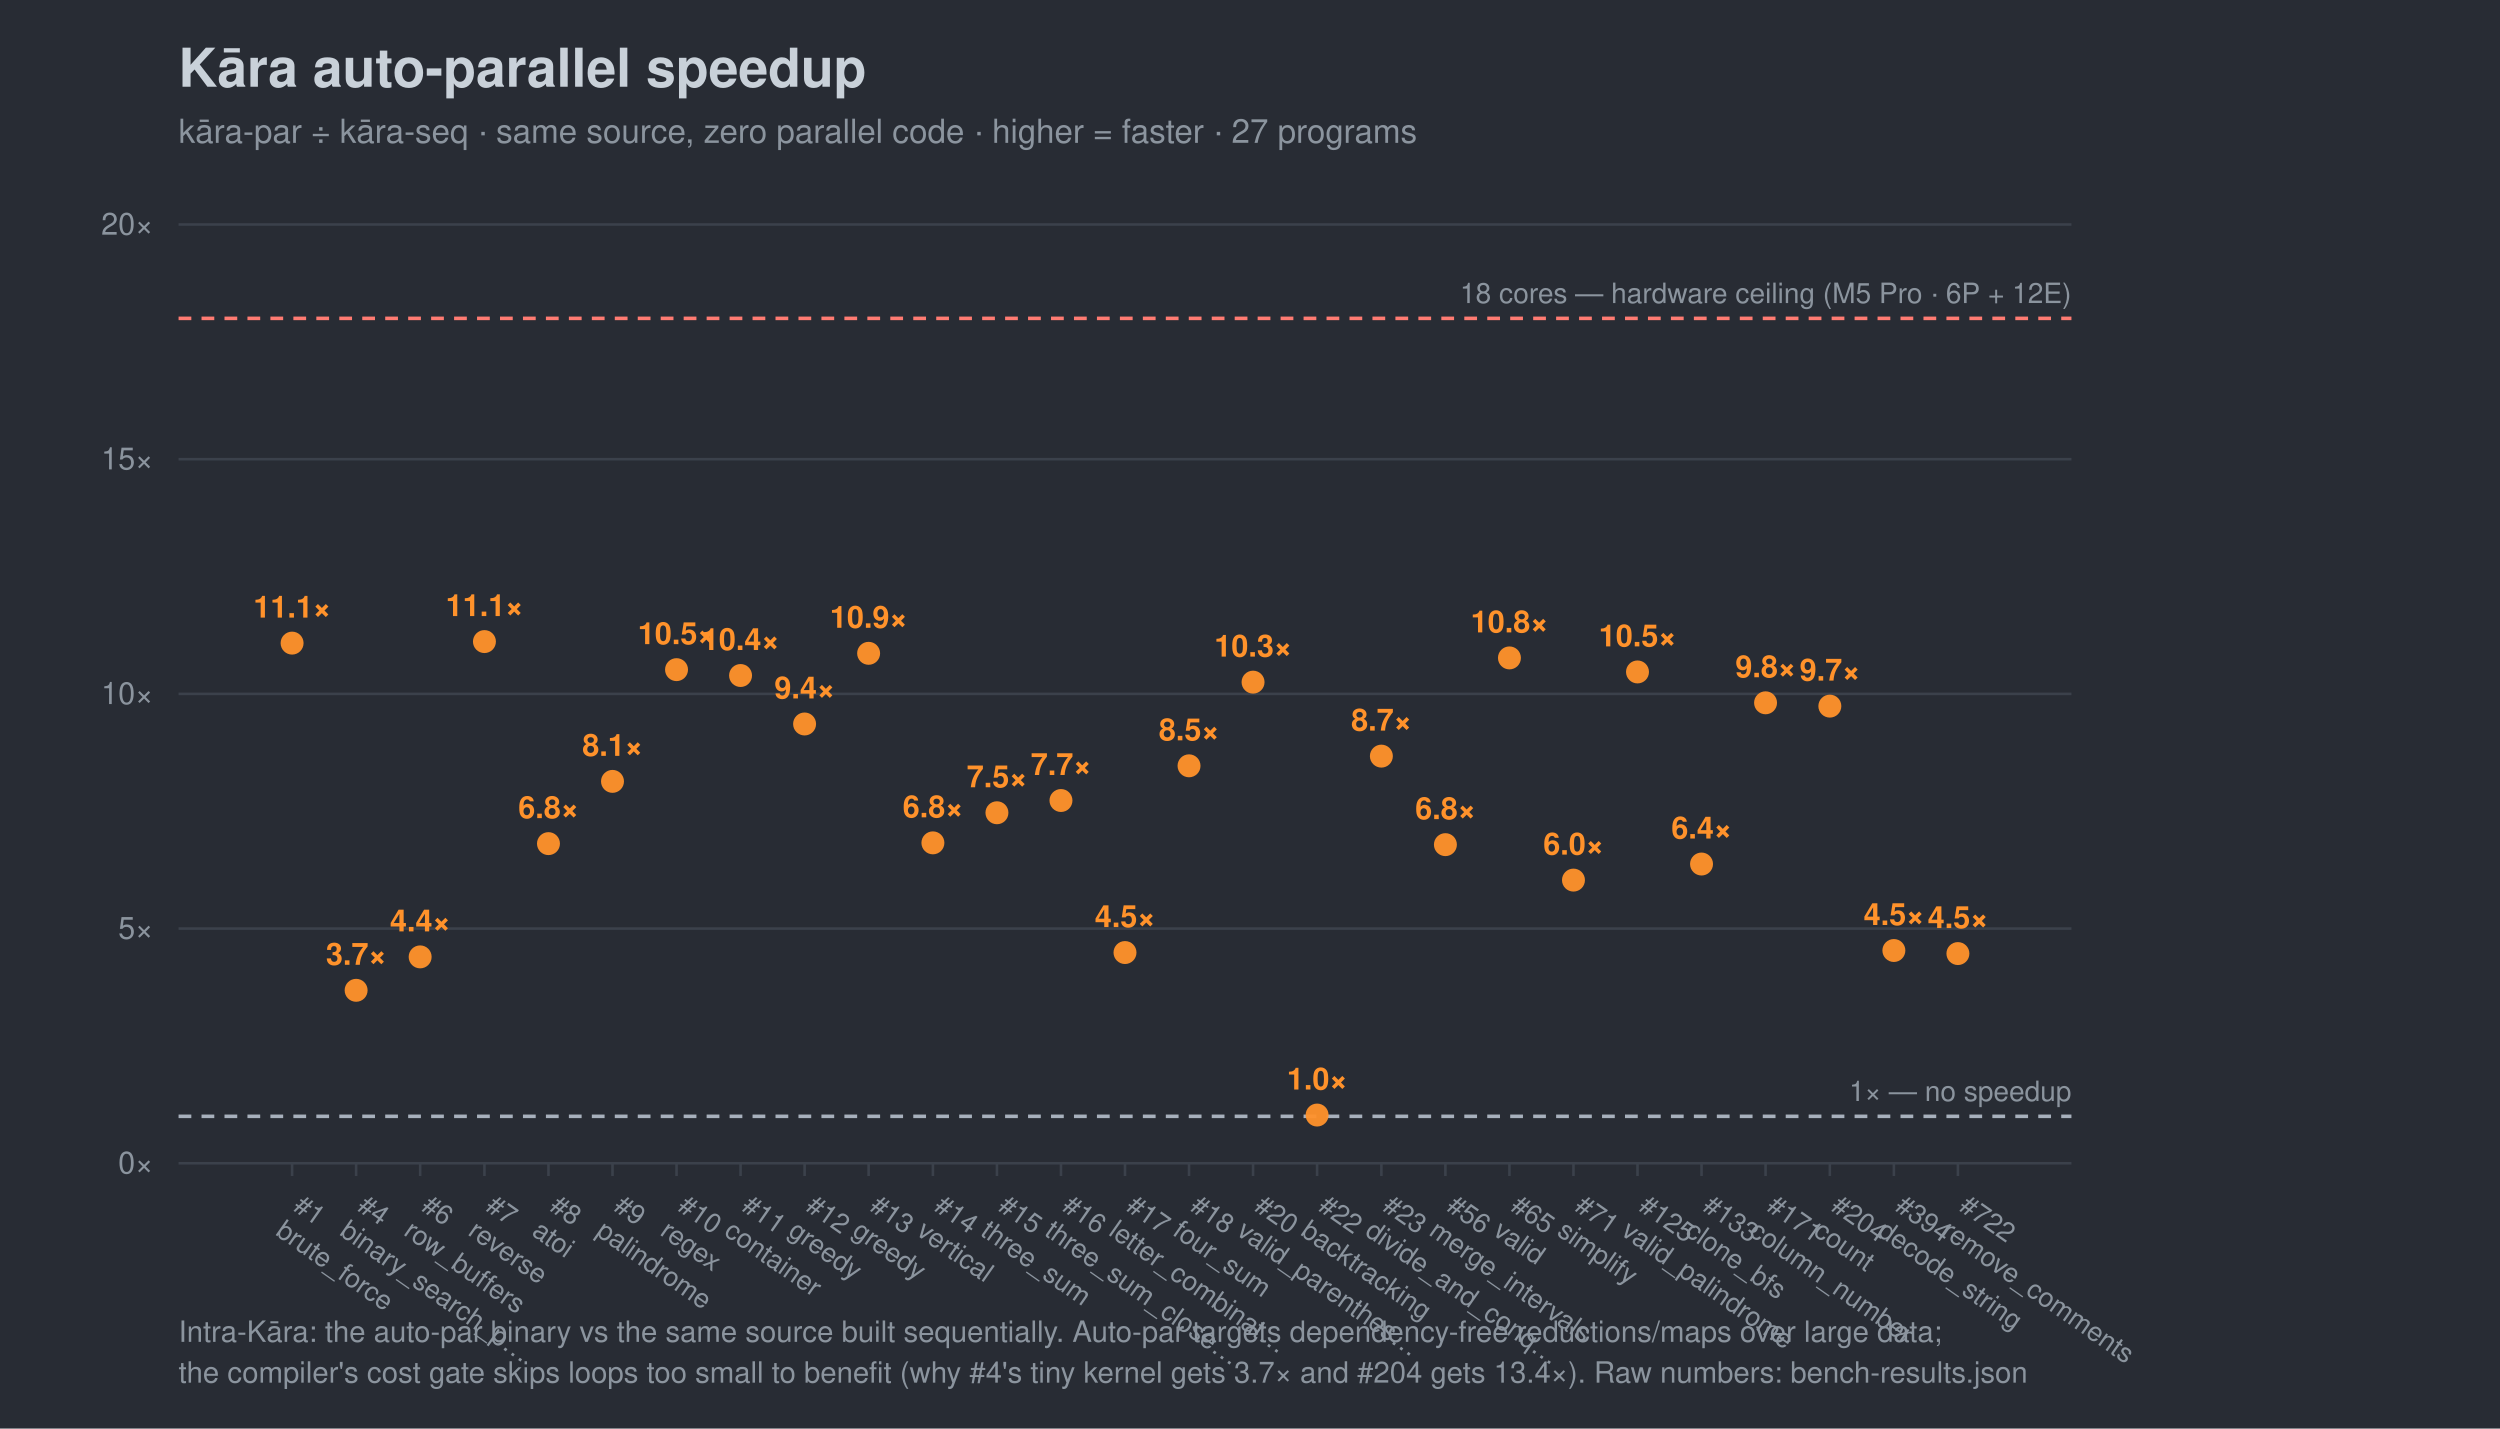
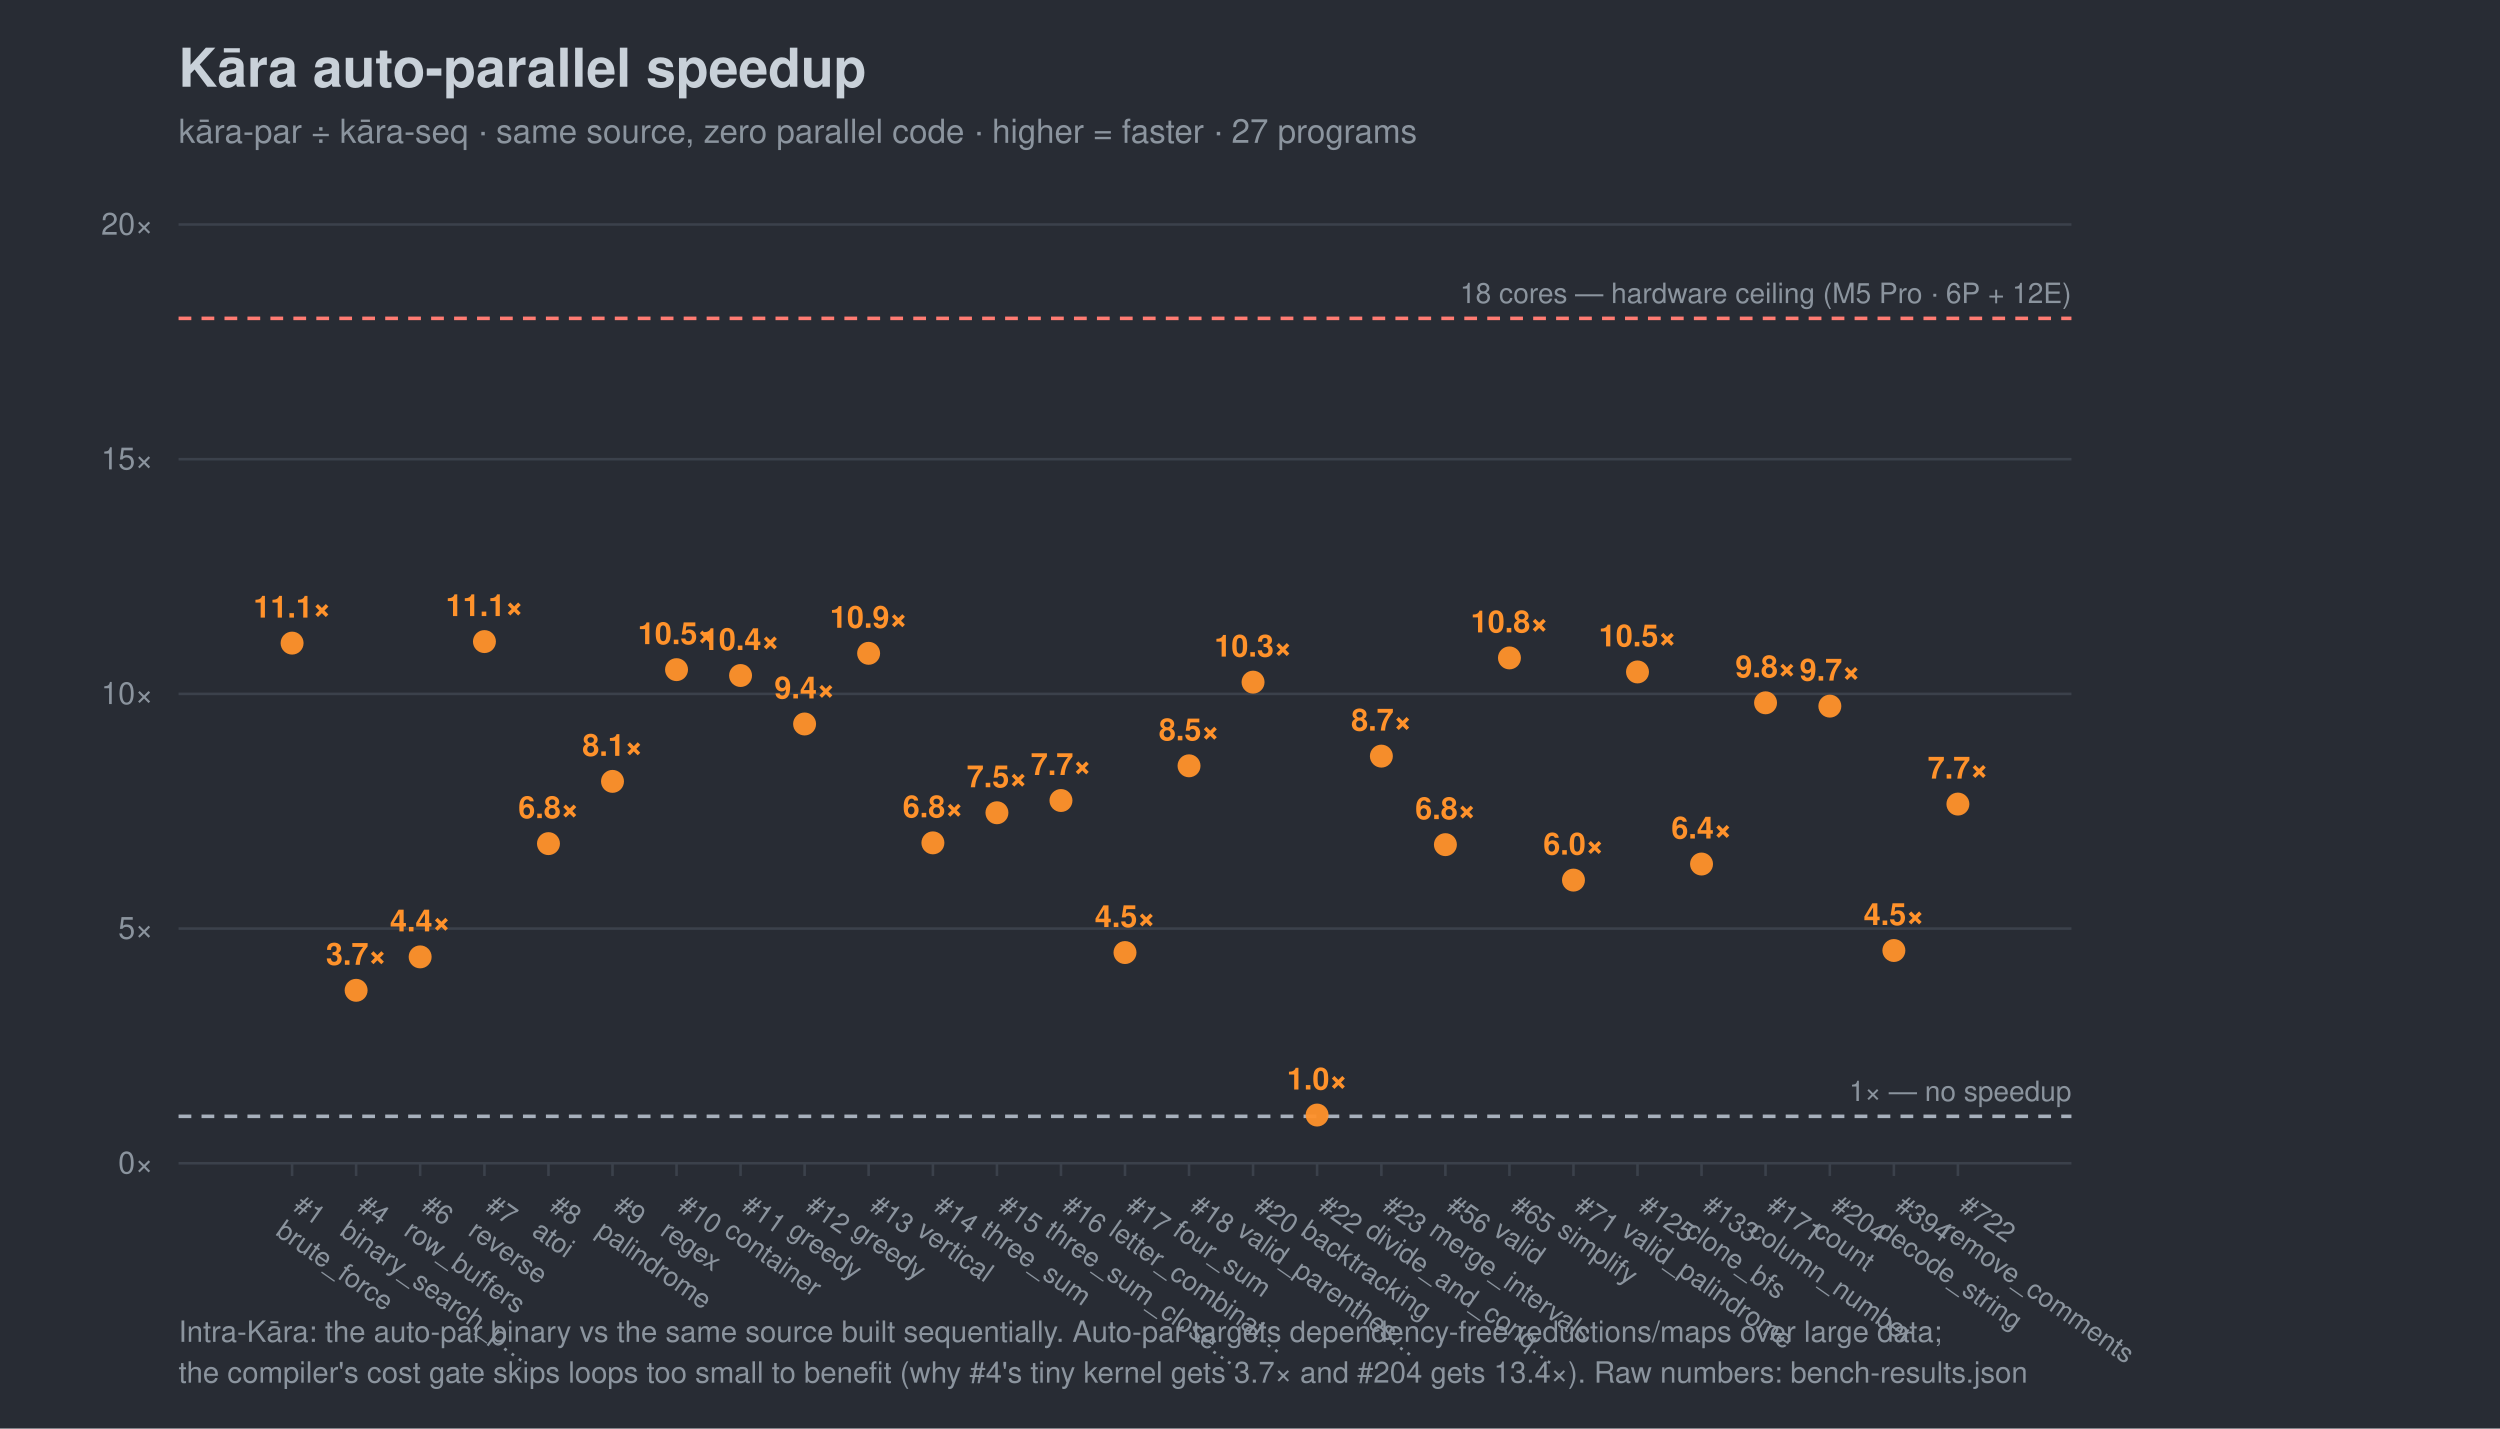
<svg xmlns="http://www.w3.org/2000/svg" width="980" height="560" viewBox="0 0 980 560" font-family="-apple-system,Segoe UI,Helvetica,Arial,sans-serif">
  <rect width="980" height="560" fill="#282c34" />
  <text x="70" y="34" font-size="21" font-weight="700" fill="#c9d1d9">Kāra auto-parallel speedup</text>
  <text x="70" y="56" font-size="13" fill="#8b949e">kāra-par ÷ kāra-seq · same source, zero parallel code · higher = faster · 27 programs</text>
  <line x1="70" y1="456.0" x2="812" y2="456.0" stroke="#3b414b" />
  <text x="60" y="460.0" font-size="12" text-anchor="end" fill="#8b949e">0×</text>
  <line x1="70" y1="364.0" x2="812" y2="364.0" stroke="#3b414b" />
  <text x="60" y="368.0" font-size="12" text-anchor="end" fill="#8b949e">5×</text>
  <line x1="70" y1="272.0" x2="812" y2="272.0" stroke="#3b414b" />
  <text x="60" y="276.0" font-size="12" text-anchor="end" fill="#8b949e">10×</text>
  <line x1="70" y1="180.0" x2="812" y2="180.0" stroke="#3b414b" />
  <text x="60" y="184.0" font-size="12" text-anchor="end" fill="#8b949e">15×</text>
  <line x1="70" y1="88.0" x2="812" y2="88.0" stroke="#3b414b" />
  <text x="60" y="92.0" font-size="12" text-anchor="end" fill="#8b949e">20×</text>
  <line x1="70" y1="437.6" x2="812" y2="437.6" stroke="#a7b0bc" stroke-width="1.4" stroke-dasharray="5 4" />
  <text x="812" y="431.6" font-size="11" text-anchor="end" fill="#8b949e">1× — no speedup</text>
  <line x1="70" y1="124.8" x2="812" y2="124.8" stroke="#ff7b72" stroke-width="1.4" stroke-dasharray="5 4" />
  <text x="812" y="118.8" font-size="11" text-anchor="end" fill="#8b949e">18 cores — hardware ceiling (M5 Pro · 6P + 12E)</text>
  <line x1="114.5" y1="456" x2="114.5" y2="461" stroke="#3b414b" />
  <g transform="translate(114.5,474) rotate(35)">
    <text x="0" y="0" font-size="10.5" fill="#8b949e">#1</text>
    <text x="0" y="12" font-size="10.5" fill="#8b949e">brute_force</text>
  </g>
  <line x1="139.6" y1="456" x2="139.6" y2="461" stroke="#3b414b" />
  <g transform="translate(139.6,474) rotate(35)">
    <text x="0" y="0" font-size="10.5" fill="#8b949e">#4</text>
    <text x="0" y="12" font-size="10.5" fill="#8b949e">binary_search_p…</text>
  </g>
  <line x1="164.7" y1="456" x2="164.7" y2="461" stroke="#3b414b" />
  <g transform="translate(164.7,474) rotate(35)">
    <text x="0" y="0" font-size="10.5" fill="#8b949e">#6</text>
    <text x="0" y="12" font-size="10.5" fill="#8b949e">row_buffers</text>
  </g>
  <line x1="189.9" y1="456" x2="189.9" y2="461" stroke="#3b414b" />
  <g transform="translate(189.9,474) rotate(35)">
    <text x="0" y="0" font-size="10.5" fill="#8b949e">#7</text>
    <text x="0" y="12" font-size="10.5" fill="#8b949e">reverse</text>
  </g>
  <line x1="215.0" y1="456" x2="215.0" y2="461" stroke="#3b414b" />
  <g transform="translate(215.0,474) rotate(35)">
    <text x="0" y="0" font-size="10.5" fill="#8b949e">#8</text>
    <text x="0" y="12" font-size="10.5" fill="#8b949e">atoi</text>
  </g>
  <line x1="240.1" y1="456" x2="240.1" y2="461" stroke="#3b414b" />
  <g transform="translate(240.1,474) rotate(35)">
    <text x="0" y="0" font-size="10.5" fill="#8b949e">#9</text>
    <text x="0" y="12" font-size="10.5" fill="#8b949e">palindrome</text>
  </g>
  <line x1="265.2" y1="456" x2="265.2" y2="461" stroke="#3b414b" />
  <g transform="translate(265.2,474) rotate(35)">
    <text x="0" y="0" font-size="10.5" fill="#8b949e">#10</text>
    <text x="0" y="12" font-size="10.5" fill="#8b949e">regex</text>
  </g>
  <line x1="290.3" y1="456" x2="290.3" y2="461" stroke="#3b414b" />
  <g transform="translate(290.3,474) rotate(35)">
    <text x="0" y="0" font-size="10.5" fill="#8b949e">#11</text>
    <text x="0" y="12" font-size="10.5" fill="#8b949e">container</text>
  </g>
  <line x1="315.4" y1="456" x2="315.4" y2="461" stroke="#3b414b" />
  <g transform="translate(315.4,474) rotate(35)">
    <text x="0" y="0" font-size="10.5" fill="#8b949e">#12</text>
    <text x="0" y="12" font-size="10.5" fill="#8b949e">greedy</text>
  </g>
  <line x1="340.5" y1="456" x2="340.5" y2="461" stroke="#3b414b" />
  <g transform="translate(340.5,474) rotate(35)">
    <text x="0" y="0" font-size="10.5" fill="#8b949e">#13</text>
    <text x="0" y="12" font-size="10.5" fill="#8b949e">greedy</text>
  </g>
  <line x1="365.7" y1="456" x2="365.7" y2="461" stroke="#3b414b" />
  <g transform="translate(365.7,474) rotate(35)">
    <text x="0" y="0" font-size="10.5" fill="#8b949e">#14</text>
    <text x="0" y="12" font-size="10.5" fill="#8b949e">vertical</text>
  </g>
  <line x1="390.8" y1="456" x2="390.8" y2="461" stroke="#3b414b" />
  <g transform="translate(390.8,474) rotate(35)">
    <text x="0" y="0" font-size="10.5" fill="#8b949e">#15</text>
    <text x="0" y="12" font-size="10.5" fill="#8b949e">three_sum</text>
  </g>
  <line x1="415.9" y1="456" x2="415.9" y2="461" stroke="#3b414b" />
  <g transform="translate(415.9,474) rotate(35)">
    <text x="0" y="0" font-size="10.5" fill="#8b949e">#16</text>
    <text x="0" y="12" font-size="10.5" fill="#8b949e">three_sum_close…</text>
  </g>
  <line x1="441.0" y1="456" x2="441.0" y2="461" stroke="#3b414b" />
  <g transform="translate(441.0,474) rotate(35)">
    <text x="0" y="0" font-size="10.5" fill="#8b949e">#17</text>
    <text x="0" y="12" font-size="10.5" fill="#8b949e">letter_combinat…</text>
  </g>
  <line x1="466.1" y1="456" x2="466.1" y2="461" stroke="#3b414b" />
  <g transform="translate(466.1,474) rotate(35)">
    <text x="0" y="0" font-size="10.5" fill="#8b949e">#18</text>
    <text x="0" y="12" font-size="10.5" fill="#8b949e">four_sum</text>
  </g>
  <line x1="491.2" y1="456" x2="491.2" y2="461" stroke="#3b414b" />
  <g transform="translate(491.2,474) rotate(35)">
    <text x="0" y="0" font-size="10.5" fill="#8b949e">#20</text>
    <text x="0" y="12" font-size="10.5" fill="#8b949e">valid_parenthes…</text>
  </g>
  <line x1="516.3" y1="456" x2="516.3" y2="461" stroke="#3b414b" />
  <g transform="translate(516.3,474) rotate(35)">
    <text x="0" y="0" font-size="10.5" fill="#8b949e">#22</text>
    <text x="0" y="12" font-size="10.5" fill="#8b949e">backtracking</text>
  </g>
  <line x1="541.5" y1="456" x2="541.5" y2="461" stroke="#3b414b" />
  <g transform="translate(541.5,474) rotate(35)">
    <text x="0" y="0" font-size="10.5" fill="#8b949e">#23</text>
    <text x="0" y="12" font-size="10.5" fill="#8b949e">divide_and_conq…</text>
  </g>
  <line x1="566.6" y1="456" x2="566.6" y2="461" stroke="#3b414b" />
  <g transform="translate(566.6,474) rotate(35)">
    <text x="0" y="0" font-size="10.5" fill="#8b949e">#56</text>
    <text x="0" y="12" font-size="10.5" fill="#8b949e">merge_intervals</text>
  </g>
  <line x1="591.7" y1="456" x2="591.7" y2="461" stroke="#3b414b" />
  <g transform="translate(591.7,474) rotate(35)">
    <text x="0" y="0" font-size="10.5" fill="#8b949e">#65</text>
    <text x="0" y="12" font-size="10.5" fill="#8b949e">valid</text>
  </g>
  <line x1="616.8" y1="456" x2="616.8" y2="461" stroke="#3b414b" />
  <g transform="translate(616.8,474) rotate(35)">
    <text x="0" y="0" font-size="10.5" fill="#8b949e">#71</text>
    <text x="0" y="12" font-size="10.5" fill="#8b949e">simplify</text>
  </g>
  <line x1="641.9" y1="456" x2="641.9" y2="461" stroke="#3b414b" />
  <g transform="translate(641.9,474) rotate(35)">
    <text x="0" y="0" font-size="10.5" fill="#8b949e">#125</text>
    <text x="0" y="12" font-size="10.5" fill="#8b949e">valid_palindrome</text>
  </g>
  <line x1="667.0" y1="456" x2="667.0" y2="461" stroke="#3b414b" />
  <g transform="translate(667.0,474) rotate(35)">
    <text x="0" y="0" font-size="10.5" fill="#8b949e">#133</text>
    <text x="0" y="12" font-size="10.5" fill="#8b949e">clone_bfs</text>
  </g>
  <line x1="692.1" y1="456" x2="692.1" y2="461" stroke="#3b414b" />
  <g transform="translate(692.1,474) rotate(35)">
    <text x="0" y="0" font-size="10.5" fill="#8b949e">#171</text>
    <text x="0" y="12" font-size="10.5" fill="#8b949e">column_number</text>
  </g>
  <line x1="717.3" y1="456" x2="717.3" y2="461" stroke="#3b414b" />
  <g transform="translate(717.3,474) rotate(35)">
    <text x="0" y="0" font-size="10.5" fill="#8b949e">#204</text>
    <text x="0" y="12" font-size="10.5" fill="#8b949e">count</text>
  </g>
  <line x1="742.4" y1="456" x2="742.4" y2="461" stroke="#3b414b" />
  <g transform="translate(742.4,474) rotate(35)">
    <text x="0" y="0" font-size="10.5" fill="#8b949e">#394</text>
    <text x="0" y="12" font-size="10.5" fill="#8b949e">decode_string</text>
  </g>
  <line x1="767.5" y1="456" x2="767.5" y2="461" stroke="#3b414b" />
  <g transform="translate(767.5,474) rotate(35)">
    <text x="0" y="0" font-size="10.5" fill="#8b949e">#722</text>
    <text x="0" y="12" font-size="10.5" fill="#8b949e">remove_comments</text>
  </g>
  <circle cx="114.5" cy="252.1" r="4.5" fill="#ff922b" opacity="0.95" />
  <text x="114.5" y="242.1" font-size="12" text-anchor="middle" fill="#ff922b" font-weight="700">11.1×</text>
  <circle cx="139.6" cy="388.2" r="4.5" fill="#ff922b" opacity="0.95" />
  <text x="139.6" y="378.2" font-size="12" text-anchor="middle" fill="#ff922b" font-weight="700">3.7×</text>
  <circle cx="164.7" cy="375.1" r="4.5" fill="#ff922b" opacity="0.95" />
  <text x="164.7" y="365.1" font-size="12" text-anchor="middle" fill="#ff922b" font-weight="700">4.4×</text>
  <circle cx="189.9" cy="251.5" r="4.5" fill="#ff922b" opacity="0.95" />
  <text x="189.9" y="241.5" font-size="12" text-anchor="middle" fill="#ff922b" font-weight="700">11.1×</text>
  <circle cx="215.0" cy="330.7" r="4.5" fill="#ff922b" opacity="0.95" />
  <text x="215.0" y="320.7" font-size="12" text-anchor="middle" fill="#ff922b" font-weight="700">6.8×</text>
  <circle cx="240.1" cy="306.3" r="4.5" fill="#ff922b" opacity="0.95" />
  <text x="240.1" y="296.3" font-size="12" text-anchor="middle" fill="#ff922b" font-weight="700">8.1×</text>
  <circle cx="265.2" cy="262.5" r="4.5" fill="#ff922b" opacity="0.95" />
  <text x="265.2" y="252.5" font-size="12" text-anchor="middle" fill="#ff922b" font-weight="700">10.5×</text>
  <circle cx="290.3" cy="264.8" r="4.5" fill="#ff922b" opacity="0.95" />
  <text x="290.3" y="254.8" font-size="12" text-anchor="middle" fill="#ff922b" font-weight="700">10.4×</text>
  <circle cx="315.4" cy="283.8" r="4.5" fill="#ff922b" opacity="0.95" />
  <text x="315.4" y="273.8" font-size="12" text-anchor="middle" fill="#ff922b" font-weight="700">9.4×</text>
  <circle cx="340.5" cy="256.1" r="4.5" fill="#ff922b" opacity="0.95" />
  <text x="340.5" y="246.1" font-size="12" text-anchor="middle" fill="#ff922b" font-weight="700">10.9×</text>
  <circle cx="365.7" cy="330.4" r="4.5" fill="#ff922b" opacity="0.95" />
  <text x="365.7" y="320.4" font-size="12" text-anchor="middle" fill="#ff922b" font-weight="700">6.8×</text>
  <circle cx="390.8" cy="318.6" r="4.5" fill="#ff922b" opacity="0.95" />
  <text x="390.8" y="308.6" font-size="12" text-anchor="middle" fill="#ff922b" font-weight="700">7.5×</text>
  <circle cx="415.9" cy="313.8" r="4.5" fill="#ff922b" opacity="0.95" />
  <text x="415.9" y="303.8" font-size="12" text-anchor="middle" fill="#ff922b" font-weight="700">7.7×</text>
  <circle cx="441.0" cy="373.4" r="4.5" fill="#ff922b" opacity="0.95" />
  <text x="441.0" y="363.4" font-size="12" text-anchor="middle" fill="#ff922b" font-weight="700">4.5×</text>
  <circle cx="466.1" cy="300.2" r="4.5" fill="#ff922b" opacity="0.95" />
  <text x="466.1" y="290.2" font-size="12" text-anchor="middle" fill="#ff922b" font-weight="700">8.5×</text>
  <circle cx="491.2" cy="267.4" r="4.5" fill="#ff922b" opacity="0.95" />
  <text x="491.2" y="257.4" font-size="12" text-anchor="middle" fill="#ff922b" font-weight="700">10.3×</text>
  <circle cx="516.3" cy="437.1" r="4.5" fill="#ff922b" opacity="0.95" />
  <text x="516.3" y="427.1" font-size="12" text-anchor="middle" fill="#ff922b" font-weight="700">1.0×</text>
  <circle cx="541.5" cy="296.4" r="4.5" fill="#ff922b" opacity="0.95" />
  <text x="541.5" y="286.4" font-size="12" text-anchor="middle" fill="#ff922b" font-weight="700">8.7×</text>
  <circle cx="566.6" cy="331.1" r="4.5" fill="#ff922b" opacity="0.95" />
  <text x="566.6" y="321.1" font-size="12" text-anchor="middle" fill="#ff922b" font-weight="700">6.8×</text>
  <circle cx="591.7" cy="257.9" r="4.5" fill="#ff922b" opacity="0.95" />
  <text x="591.7" y="247.9" font-size="12" text-anchor="middle" fill="#ff922b" font-weight="700">10.8×</text>
  <circle cx="616.8" cy="345.0" r="4.5" fill="#ff922b" opacity="0.95" />
  <text x="616.8" y="335.0" font-size="12" text-anchor="middle" fill="#ff922b" font-weight="700">6.0×</text>
  <circle cx="641.9" cy="263.4" r="4.5" fill="#ff922b" opacity="0.95" />
  <text x="641.9" y="253.4" font-size="12" text-anchor="middle" fill="#ff922b" font-weight="700">10.5×</text>
  <circle cx="667.0" cy="338.7" r="4.5" fill="#ff922b" opacity="0.95" />
  <text x="667.0" y="328.7" font-size="12" text-anchor="middle" fill="#ff922b" font-weight="700">6.4×</text>
  <circle cx="692.1" cy="275.5" r="4.5" fill="#ff922b" opacity="0.95" />
  <text x="692.1" y="265.5" font-size="12" text-anchor="middle" fill="#ff922b" font-weight="700">9.8×</text>
  <circle cx="717.3" cy="276.8" r="4.5" fill="#ff922b" opacity="0.95" />
  <text x="717.3" y="266.8" font-size="12" text-anchor="middle" fill="#ff922b" font-weight="700">9.7×</text>
  <circle cx="742.4" cy="372.6" r="4.5" fill="#ff922b" opacity="0.95" />
  <text x="742.4" y="362.6" font-size="12" text-anchor="middle" fill="#ff922b" font-weight="700">4.5×</text>
-   <circle cx="767.5" cy="373.8" r="4.5" fill="#ff922b" opacity="0.95" />
-   <text x="767.5" y="363.8" font-size="12" text-anchor="middle" fill="#ff922b" font-weight="700">4.5×</text>
+   <circle cx="767.5" cy="315.2" r="4.5" fill="#ff922b" opacity="0.95" />
+   <text x="767.5" y="305.2" font-size="12" text-anchor="middle" fill="#ff922b" font-weight="700">7.7×</text>
  <text x="70" y="526" font-size="11.5" fill="#8b949e">Intra-Kāra: the auto-par binary vs the same source built sequentially. Auto-par targets dependency-free reductions/maps over large data;</text>
  <text x="70" y="542" font-size="11.5" fill="#8b949e">the compiler's cost gate skips loops too small to benefit (why #4's tiny kernel gets 3.7× and #204 gets 13.4×). Raw numbers: bench-results.json</text>
</svg>
